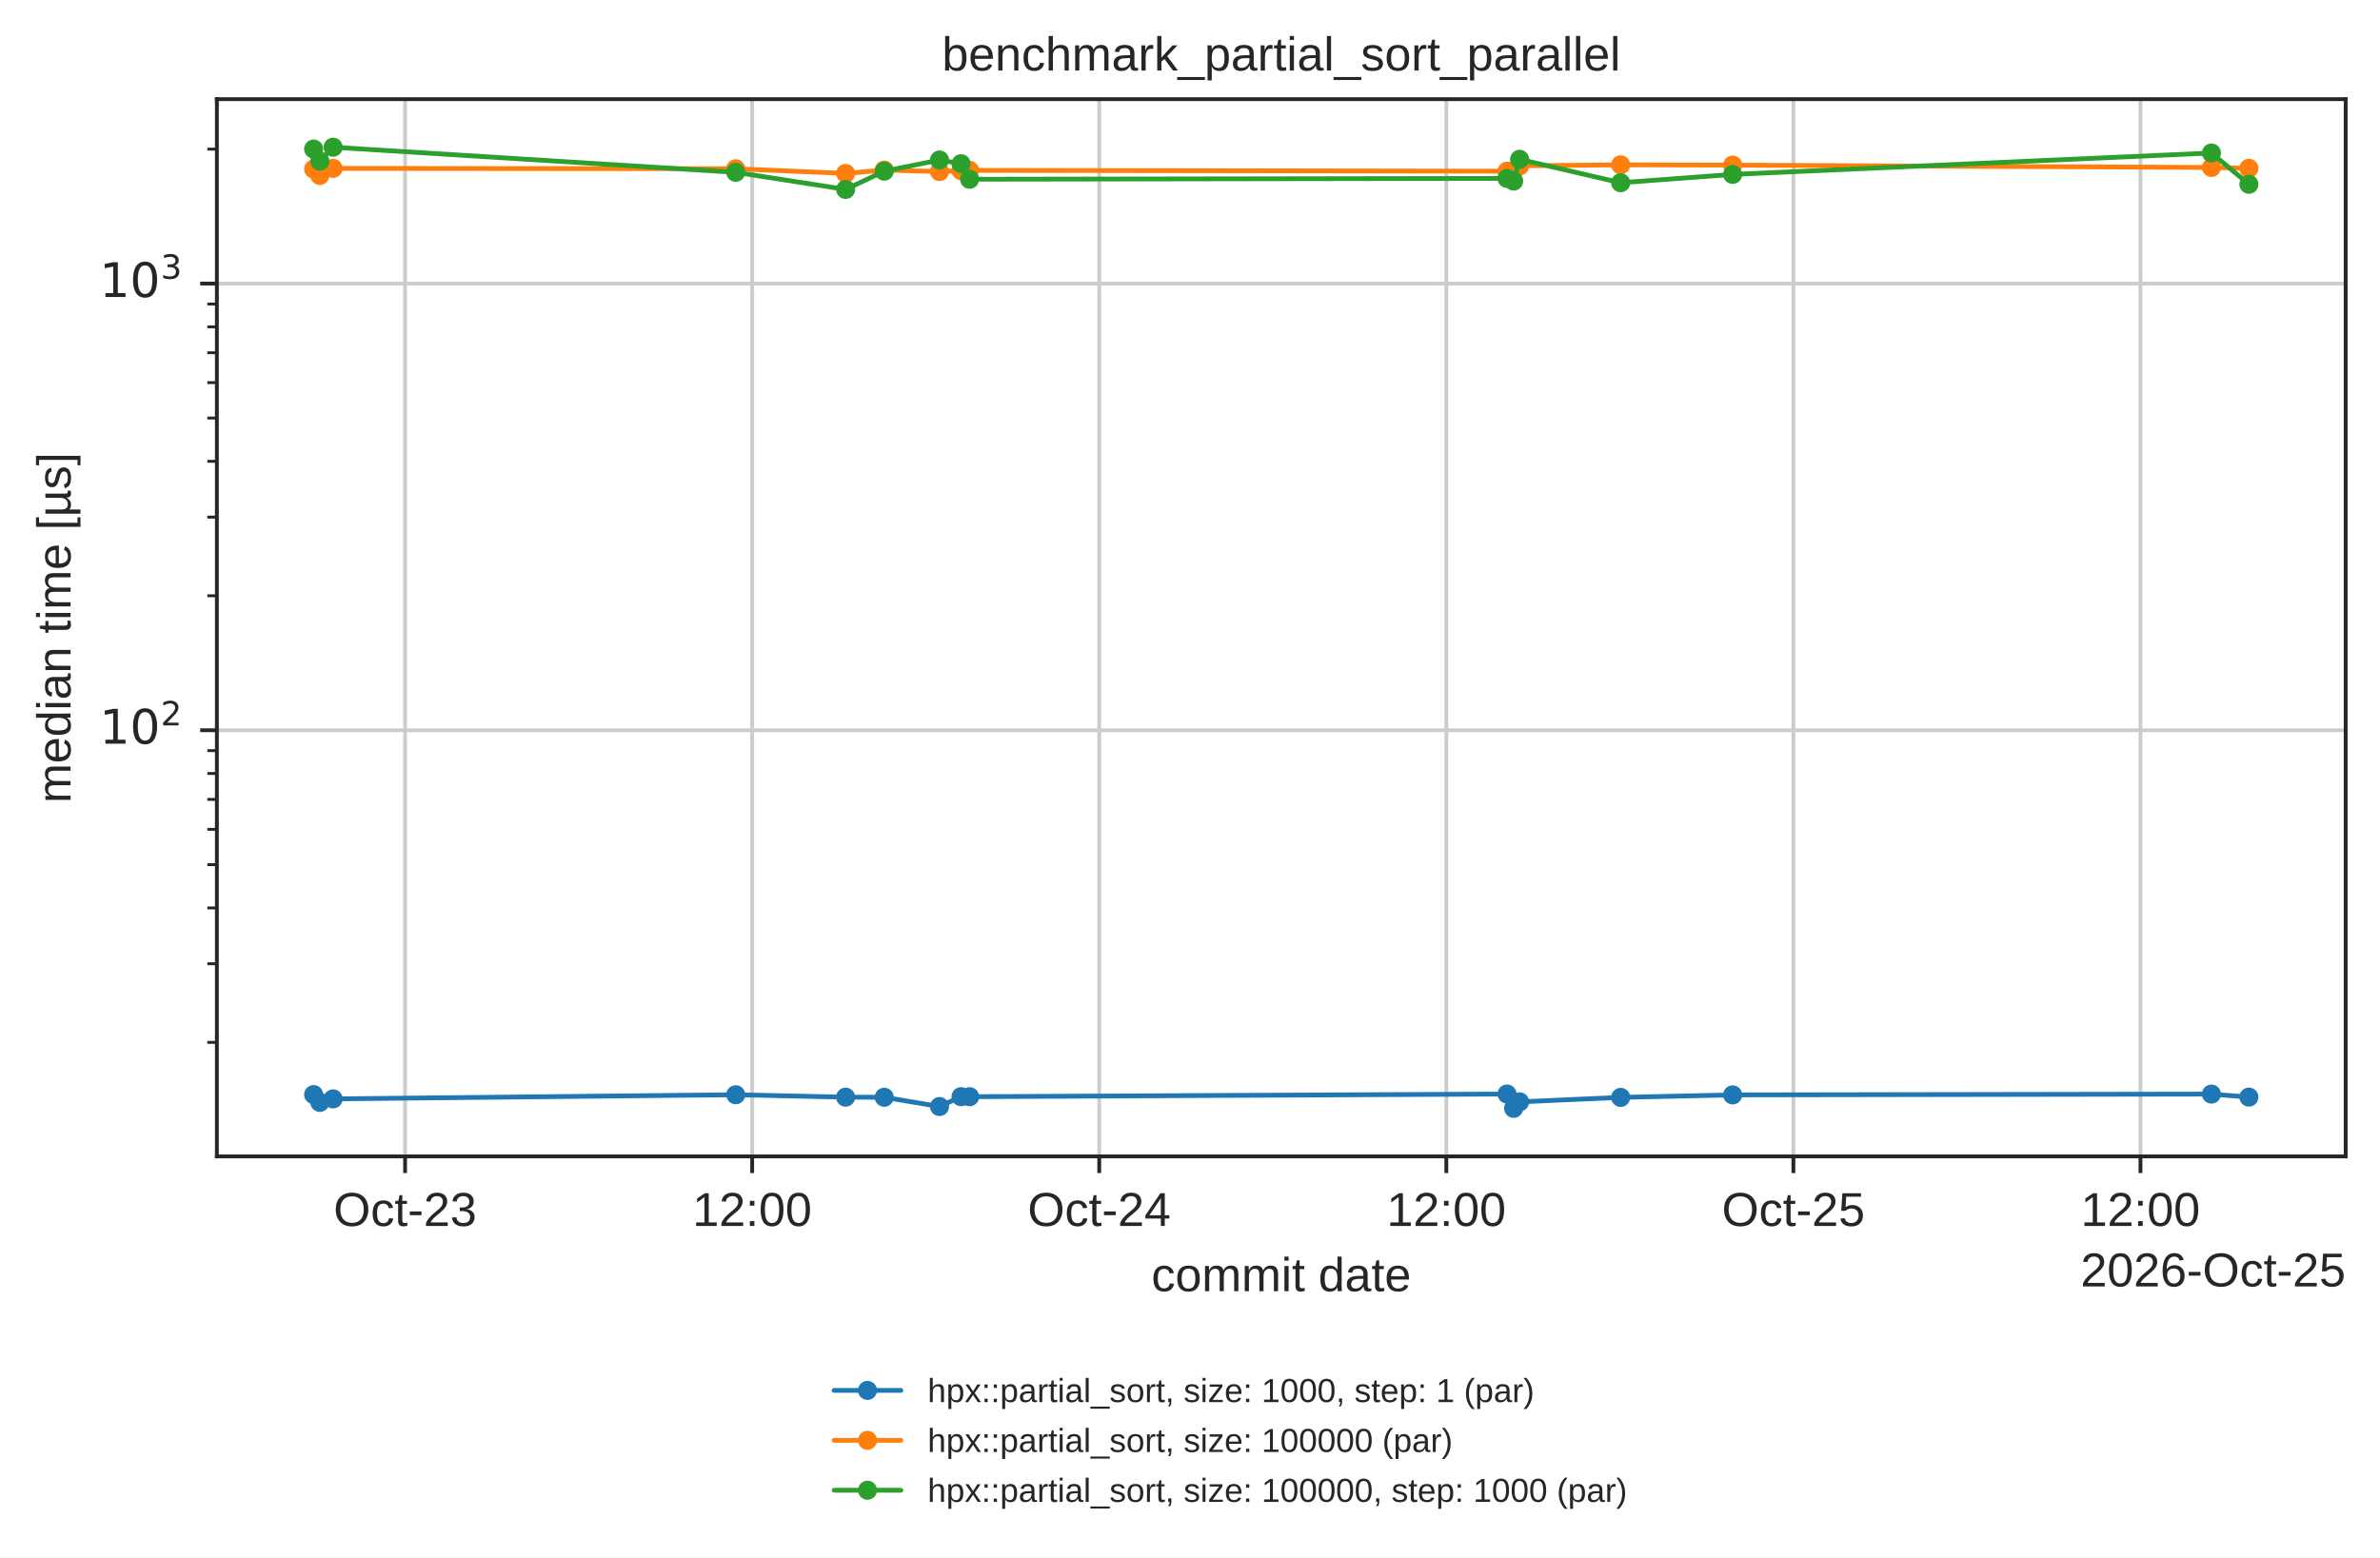
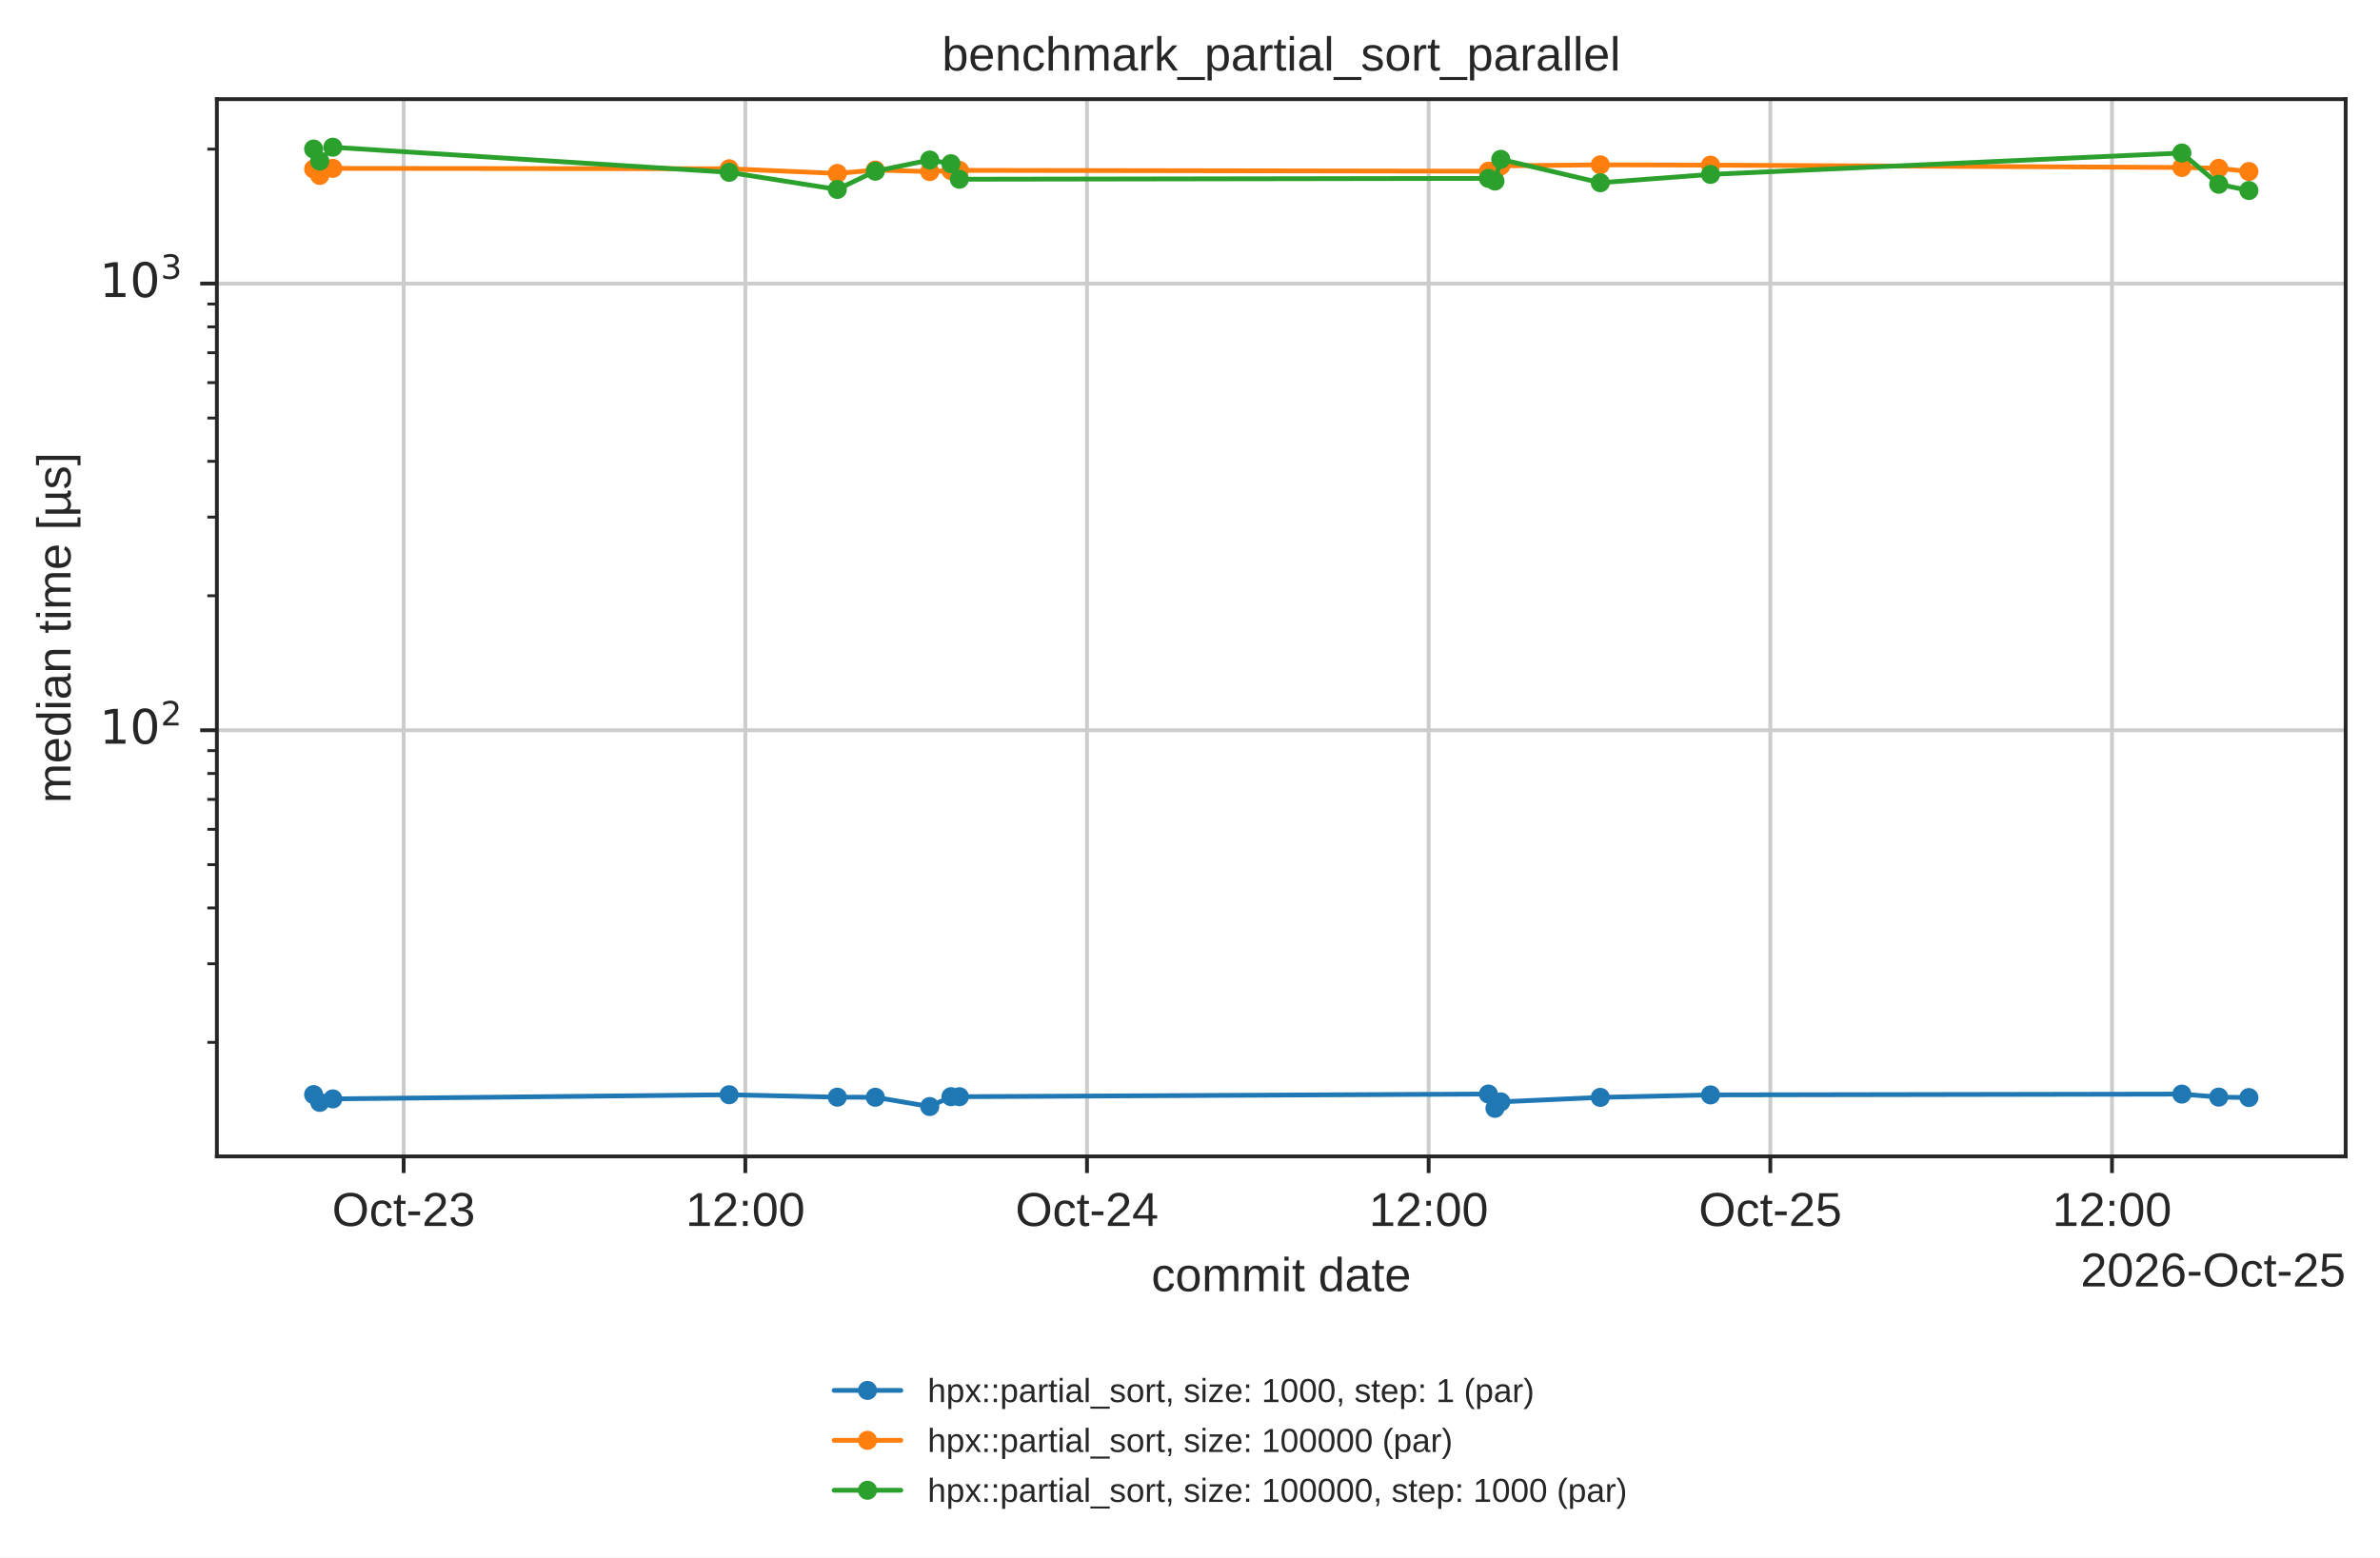
<svg xmlns="http://www.w3.org/2000/svg" xmlns:xlink="http://www.w3.org/1999/xlink" width="499.078pt" height="326.683pt" viewBox="0 0 499.078 326.683" version="1.1">
  <defs>
    <style type="text/css">*{stroke-linejoin: round; stroke-linecap: butt}</style>
  </defs>
  <g id="figure_1">
    <g id="patch_1">
      <path d="M 0 326.683  L 499.078 326.683  L 499.078 0  L 0 0  z " style="fill: #ffffff" />
    </g>
    <g id="axes_1">
      <g id="patch_2">
        <path d="M 45.478 242.558  L 491.878 242.558  L 491.878 20.798  L 45.478 20.798  z " style="fill: #ffffff" />
      </g>
      <g id="matplotlib.axis_1">
        <g id="xtick_1">
          <g id="line2d_1">
-             <path d="M 84.946 242.558  L 84.946 20.798  " clip-path="url(#p14b508ad5d)" style="fill: none; stroke: #cccccc; stroke-width: 0.8; stroke-linecap: round" />
+             <path d="M 84.647 242.558  L 84.647 20.798  " clip-path="url(#p14b508ad5d)" style="fill: none; stroke: #cccccc; stroke-width: 0.8; stroke-linecap: round" />
          </g>
          <g id="line2d_2">
            <defs>
              <path id="mdfc5214045" d="M 0 0  L 0 3.5  " style="stroke: #262626; stroke-width: 0.8" />
            </defs>
            <g>
-               <use xlink:href="#mdfc5214045" x="84.946" y="242.558" style="fill: #262626; stroke: #262626; stroke-width: 0.8" />
+               <use xlink:href="#mdfc5214045" x="84.647" y="242.558" style="fill: #262626; stroke: #262626; stroke-width: 0.8" />
            </g>
          </g>
          <g id="text_1">
-             <text style="fill: #262626; font: 10px 'Arial', 'DejaVu Sans', 'Liberation Sans', 'Bitstream Vera Sans', sans-serif; text-anchor: middle" x="84.946" y="257.157" transform="rotate(-0 84.94642 257.1569)">Oct-23</text>
+             <text style="fill: #262626; font: 10px 'Arial', 'DejaVu Sans', 'Liberation Sans', 'Bitstream Vera Sans', sans-serif; text-anchor: middle" x="84.647" y="257.157" transform="rotate(-0 84.64742 257.1569)">Oct-23</text>
          </g>
        </g>
        <g id="xtick_2">
          <g id="line2d_3">
-             <path d="M 157.727 242.558  L 157.727 20.798  " clip-path="url(#p14b508ad5d)" style="fill: none; stroke: #cccccc; stroke-width: 0.8; stroke-linecap: round" />
+             <path d="M 156.293 242.558  L 156.293 20.798  " clip-path="url(#p14b508ad5d)" style="fill: none; stroke: #cccccc; stroke-width: 0.8; stroke-linecap: round" />
          </g>
          <g id="line2d_4">
            <g>
-               <use xlink:href="#mdfc5214045" x="157.727" y="242.558" style="fill: #262626; stroke: #262626; stroke-width: 0.8" />
+               <use xlink:href="#mdfc5214045" x="156.293" y="242.558" style="fill: #262626; stroke: #262626; stroke-width: 0.8" />
            </g>
          </g>
          <g id="text_2">
-             <text style="fill: #262626; font: 10px 'Arial', 'DejaVu Sans', 'Liberation Sans', 'Bitstream Vera Sans', sans-serif; text-anchor: middle" x="157.727" y="257.157" transform="rotate(-0 157.7271 257.1569)">12:00</text>
+             <text style="fill: #262626; font: 10px 'Arial', 'DejaVu Sans', 'Liberation Sans', 'Bitstream Vera Sans', sans-serif; text-anchor: middle" x="156.293" y="257.157" transform="rotate(-0 156.2934 257.1569)">12:00</text>
          </g>
        </g>
        <g id="xtick_3">
          <g id="line2d_5">
-             <path d="M 230.508 242.558  L 230.508 20.798  " clip-path="url(#p14b508ad5d)" style="fill: none; stroke: #cccccc; stroke-width: 0.8; stroke-linecap: round" />
+             <path d="M 227.939 242.558  L 227.939 20.798  " clip-path="url(#p14b508ad5d)" style="fill: none; stroke: #cccccc; stroke-width: 0.8; stroke-linecap: round" />
          </g>
          <g id="line2d_6">
            <g>
-               <use xlink:href="#mdfc5214045" x="230.508" y="242.558" style="fill: #262626; stroke: #262626; stroke-width: 0.8" />
+               <use xlink:href="#mdfc5214045" x="227.939" y="242.558" style="fill: #262626; stroke: #262626; stroke-width: 0.8" />
            </g>
          </g>
          <g id="text_3">
-             <text style="fill: #262626; font: 10px 'Arial', 'DejaVu Sans', 'Liberation Sans', 'Bitstream Vera Sans', sans-serif; text-anchor: middle" x="230.508" y="257.157" transform="rotate(-0 230.5078 257.1569)">Oct-24</text>
+             <text style="fill: #262626; font: 10px 'Arial', 'DejaVu Sans', 'Liberation Sans', 'Bitstream Vera Sans', sans-serif; text-anchor: middle" x="227.939" y="257.157" transform="rotate(-0 227.9394 257.1569)">Oct-24</text>
          </g>
        </g>
        <g id="xtick_4">
          <g id="line2d_7">
-             <path d="M 303.289 242.558  L 303.289 20.798  " clip-path="url(#p14b508ad5d)" style="fill: none; stroke: #cccccc; stroke-width: 0.8; stroke-linecap: round" />
+             <path d="M 299.585 242.558  L 299.585 20.798  " clip-path="url(#p14b508ad5d)" style="fill: none; stroke: #cccccc; stroke-width: 0.8; stroke-linecap: round" />
          </g>
          <g id="line2d_8">
            <g>
-               <use xlink:href="#mdfc5214045" x="303.289" y="242.558" style="fill: #262626; stroke: #262626; stroke-width: 0.8" />
+               <use xlink:href="#mdfc5214045" x="299.585" y="242.558" style="fill: #262626; stroke: #262626; stroke-width: 0.8" />
            </g>
          </g>
          <g id="text_4">
-             <text style="fill: #262626; font: 10px 'Arial', 'DejaVu Sans', 'Liberation Sans', 'Bitstream Vera Sans', sans-serif; text-anchor: middle" x="303.289" y="257.157" transform="rotate(-0 303.2886 257.1569)">12:00</text>
+             <text style="fill: #262626; font: 10px 'Arial', 'DejaVu Sans', 'Liberation Sans', 'Bitstream Vera Sans', sans-serif; text-anchor: middle" x="299.585" y="257.157" transform="rotate(-0 299.5854 257.1569)">12:00</text>
          </g>
        </g>
        <g id="xtick_5">
          <g id="line2d_9">
-             <path d="M 376.069 242.558  L 376.069 20.798  " clip-path="url(#p14b508ad5d)" style="fill: none; stroke: #cccccc; stroke-width: 0.8; stroke-linecap: round" />
+             <path d="M 371.231 242.558  L 371.231 20.798  " clip-path="url(#p14b508ad5d)" style="fill: none; stroke: #cccccc; stroke-width: 0.8; stroke-linecap: round" />
          </g>
          <g id="line2d_10">
            <g>
-               <use xlink:href="#mdfc5214045" x="376.069" y="242.558" style="fill: #262626; stroke: #262626; stroke-width: 0.8" />
+               <use xlink:href="#mdfc5214045" x="371.231" y="242.558" style="fill: #262626; stroke: #262626; stroke-width: 0.8" />
            </g>
          </g>
          <g id="text_5">
-             <text style="fill: #262626; font: 10px 'Arial', 'DejaVu Sans', 'Liberation Sans', 'Bitstream Vera Sans', sans-serif; text-anchor: middle" x="376.069" y="257.157" transform="rotate(-0 376.0693 257.1569)">Oct-25</text>
+             <text style="fill: #262626; font: 10px 'Arial', 'DejaVu Sans', 'Liberation Sans', 'Bitstream Vera Sans', sans-serif; text-anchor: middle" x="371.231" y="257.157" transform="rotate(-0 371.2314 257.1569)">Oct-25</text>
          </g>
        </g>
        <g id="xtick_6">
          <g id="line2d_11">
-             <path d="M 448.85 242.558  L 448.85 20.798  " clip-path="url(#p14b508ad5d)" style="fill: none; stroke: #cccccc; stroke-width: 0.8; stroke-linecap: round" />
+             <path d="M 442.877 242.558  L 442.877 20.798  " clip-path="url(#p14b508ad5d)" style="fill: none; stroke: #cccccc; stroke-width: 0.8; stroke-linecap: round" />
          </g>
          <g id="line2d_12">
            <g>
-               <use xlink:href="#mdfc5214045" x="448.85" y="242.558" style="fill: #262626; stroke: #262626; stroke-width: 0.8" />
+               <use xlink:href="#mdfc5214045" x="442.877" y="242.558" style="fill: #262626; stroke: #262626; stroke-width: 0.8" />
            </g>
          </g>
          <g id="text_6">
-             <text style="fill: #262626; font: 10px 'Arial', 'DejaVu Sans', 'Liberation Sans', 'Bitstream Vera Sans', sans-serif; text-anchor: middle" x="448.85" y="257.157" transform="rotate(-0 448.85 257.1569)">12:00</text>
+             <text style="fill: #262626; font: 10px 'Arial', 'DejaVu Sans', 'Liberation Sans', 'Bitstream Vera Sans', sans-serif; text-anchor: middle" x="442.877" y="257.157" transform="rotate(-0 442.8774 257.1569)">12:00</text>
          </g>
        </g>
        <g id="text_7">
          <text style="fill: #262626; font: 10px 'Arial', 'DejaVu Sans', 'Liberation Sans', 'Bitstream Vera Sans', sans-serif; text-anchor: middle" x="268.678" y="270.835" transform="rotate(-0 268.6781 270.835)">commit date</text>
        </g>
        <g id="text_8">
          <text style="fill: #262626; font: 10px 'Arial', 'DejaVu Sans', 'Liberation Sans', 'Bitstream Vera Sans', sans-serif; text-anchor: end" x="491.878" y="269.835" transform="rotate(-0 491.8781 269.835)">2026-Oct-25</text>
        </g>
      </g>
      <g id="matplotlib.axis_2">
        <g id="ytick_1">
          <g id="line2d_13">
            <path d="M 45.478 153.165  L 491.878 153.165  " clip-path="url(#p14b508ad5d)" style="fill: none; stroke: #cccccc; stroke-width: 0.8; stroke-linecap: round" />
          </g>
          <g id="line2d_14">
            <defs>
              <path id="m414165cd4d" d="M 0 0  L -3.5 0  " style="stroke: #262626; stroke-width: 0.8" />
            </defs>
            <g>
              <use xlink:href="#m414165cd4d" x="45.478" y="153.165" style="fill: #262626; stroke: #262626; stroke-width: 0.8" />
            </g>
          </g>
          <g id="text_9">
            <g style="fill: #262626" transform="translate(20.87813 156.9639)">
              <text>
                <tspan style="font: 10px 'DejaVu Sans'" x="0 6.362" y="-0.977">10</tspan>
                <tspan style="font: 7px 'DejaVu Sans'" x="12.82" y="-4.805">2</tspan>
              </text>
            </g>
          </g>
        </g>
        <g id="ytick_2">
          <g id="line2d_15">
            <path d="M 45.478 59.48  L 491.878 59.48  " clip-path="url(#p14b508ad5d)" style="fill: none; stroke: #cccccc; stroke-width: 0.8; stroke-linecap: round" />
          </g>
          <g id="line2d_16">
            <g>
              <use xlink:href="#m414165cd4d" x="45.478" y="59.48" style="fill: #262626; stroke: #262626; stroke-width: 0.8" />
            </g>
          </g>
          <g id="text_10">
            <g style="fill: #262626" transform="translate(20.87813 63.27961)">
              <text>
                <tspan style="font: 10px 'DejaVu Sans'" x="0 6.362" y="-0.977">10</tspan>
                <tspan style="font: 7px 'DejaVu Sans'" x="12.82" y="-4.805">3</tspan>
              </text>
            </g>
          </g>
        </g>
        <g id="ytick_3">
          <g id="line2d_17">
            <defs>
              <path id="m2f13129b0c" d="M 0 0  L -2 0  " style="stroke: #262626; stroke-width: 0.6" />
            </defs>
            <g>
              <use xlink:href="#m2f13129b0c" x="45.478" y="218.647" style="fill: #262626; stroke: #262626; stroke-width: 0.6" />
            </g>
          </g>
        </g>
        <g id="ytick_4">
          <g id="line2d_18">
            <g>
              <use xlink:href="#m2f13129b0c" x="45.478" y="202.15" style="fill: #262626; stroke: #262626; stroke-width: 0.6" />
            </g>
          </g>
        </g>
        <g id="ytick_5">
          <g id="line2d_19">
            <g>
              <use xlink:href="#m2f13129b0c" x="45.478" y="190.445" style="fill: #262626; stroke: #262626; stroke-width: 0.6" />
            </g>
          </g>
        </g>
        <g id="ytick_6">
          <g id="line2d_20">
            <g>
              <use xlink:href="#m2f13129b0c" x="45.478" y="181.366" style="fill: #262626; stroke: #262626; stroke-width: 0.6" />
            </g>
          </g>
        </g>
        <g id="ytick_7">
          <g id="line2d_21">
            <g>
              <use xlink:href="#m2f13129b0c" x="45.478" y="173.948" style="fill: #262626; stroke: #262626; stroke-width: 0.6" />
            </g>
          </g>
        </g>
        <g id="ytick_8">
          <g id="line2d_22">
            <g>
              <use xlink:href="#m2f13129b0c" x="45.478" y="167.677" style="fill: #262626; stroke: #262626; stroke-width: 0.6" />
            </g>
          </g>
        </g>
        <g id="ytick_9">
          <g id="line2d_23">
            <g>
              <use xlink:href="#m2f13129b0c" x="45.478" y="162.244" style="fill: #262626; stroke: #262626; stroke-width: 0.6" />
            </g>
          </g>
        </g>
        <g id="ytick_10">
          <g id="line2d_24">
            <g>
              <use xlink:href="#m2f13129b0c" x="45.478" y="157.451" style="fill: #262626; stroke: #262626; stroke-width: 0.6" />
            </g>
          </g>
        </g>
        <g id="ytick_11">
          <g id="line2d_25">
            <g>
              <use xlink:href="#m2f13129b0c" x="45.478" y="124.963" style="fill: #262626; stroke: #262626; stroke-width: 0.6" />
            </g>
          </g>
        </g>
        <g id="ytick_12">
          <g id="line2d_26">
            <g>
              <use xlink:href="#m2f13129b0c" x="45.478" y="108.466" style="fill: #262626; stroke: #262626; stroke-width: 0.6" />
            </g>
          </g>
        </g>
        <g id="ytick_13">
          <g id="line2d_27">
            <g>
              <use xlink:href="#m2f13129b0c" x="45.478" y="96.761" style="fill: #262626; stroke: #262626; stroke-width: 0.6" />
            </g>
          </g>
        </g>
        <g id="ytick_14">
          <g id="line2d_28">
            <g>
              <use xlink:href="#m2f13129b0c" x="45.478" y="87.682" style="fill: #262626; stroke: #262626; stroke-width: 0.6" />
            </g>
          </g>
        </g>
        <g id="ytick_15">
          <g id="line2d_29">
            <g>
              <use xlink:href="#m2f13129b0c" x="45.478" y="80.264" style="fill: #262626; stroke: #262626; stroke-width: 0.6" />
            </g>
          </g>
        </g>
        <g id="ytick_16">
          <g id="line2d_30">
            <g>
              <use xlink:href="#m2f13129b0c" x="45.478" y="73.992" style="fill: #262626; stroke: #262626; stroke-width: 0.6" />
            </g>
          </g>
        </g>
        <g id="ytick_17">
          <g id="line2d_31">
            <g>
              <use xlink:href="#m2f13129b0c" x="45.478" y="68.559" style="fill: #262626; stroke: #262626; stroke-width: 0.6" />
            </g>
          </g>
        </g>
        <g id="ytick_18">
          <g id="line2d_32">
            <g>
              <use xlink:href="#m2f13129b0c" x="45.478" y="63.767" style="fill: #262626; stroke: #262626; stroke-width: 0.6" />
            </g>
          </g>
        </g>
        <g id="ytick_19">
          <g id="line2d_33">
            <g>
              <use xlink:href="#m2f13129b0c" x="45.478" y="31.279" style="fill: #262626; stroke: #262626; stroke-width: 0.6" />
            </g>
          </g>
        </g>
        <g id="text_11">
          <text style="fill: #262626; font: 10px 'Arial', 'DejaVu Sans', 'Liberation Sans', 'Bitstream Vera Sans', sans-serif; text-anchor: middle" x="14.798" y="131.678" transform="rotate(-90 14.79844 131.6784)">median time [µs]</text>
        </g>
      </g>
      <g id="line2d_34">
-         <path d="M 65.769 229.593  L 67.07 231.229  L 69.853 230.496  L 154.28 229.626  L 177.324 230.135  L 185.421 230.155  L 197.014 232.097  L 201.53 230.032  L 203.32 230.037  L 316.02 229.476  L 317.41 232.478  L 318.655 231.119  L 339.849 230.18  L 363.331 229.661  L 463.733 229.49  L 471.587 230.125  " clip-path="url(#p14b508ad5d)" style="fill: none; stroke: #1f77b4; stroke-linecap: round" />
+         <path d="M 65.769 229.593  L 67.049 231.229  L 69.789 230.496  L 152.9 229.626  L 175.585 230.135  L 183.555 230.155  L 194.967 232.097  L 199.414 230.032  L 201.175 230.037  L 312.118 229.476  L 313.487 232.478  L 314.712 231.119  L 335.576 230.18  L 358.692 229.661  L 457.528 229.49  L 465.26 230.125  L 471.587 230.217  " clip-path="url(#p14b508ad5d)" style="fill: none; stroke: #1f77b4; stroke-linecap: round" />
        <defs>
          <path id="m20e5526daa" d="M 0 1.5  C 0.398 1.5 0.779 1.342 1.061 1.061  C 1.342 0.779 1.5 0.398 1.5 0  C 1.5 -0.398 1.342 -0.779 1.061 -1.061  C 0.779 -1.342 0.398 -1.5 0 -1.5  C -0.398 -1.5 -0.779 -1.342 -1.061 -1.061  C -1.342 -0.779 -1.5 -0.398 -1.5 0  C -1.5 0.398 -1.342 0.779 -1.061 1.061  C -0.779 1.342 -0.398 1.5 0 1.5  z " style="stroke: #1f77b4" />
        </defs>
        <g clip-path="url(#p14b508ad5d)">
          <use xlink:href="#m20e5526daa" x="65.769" y="229.593" style="fill: #1f77b4; stroke: #1f77b4" />
-           <use xlink:href="#m20e5526daa" x="67.07" y="231.229" style="fill: #1f77b4; stroke: #1f77b4" />
-           <use xlink:href="#m20e5526daa" x="69.853" y="230.496" style="fill: #1f77b4; stroke: #1f77b4" />
-           <use xlink:href="#m20e5526daa" x="154.28" y="229.626" style="fill: #1f77b4; stroke: #1f77b4" />
-           <use xlink:href="#m20e5526daa" x="177.324" y="230.135" style="fill: #1f77b4; stroke: #1f77b4" />
-           <use xlink:href="#m20e5526daa" x="185.421" y="230.155" style="fill: #1f77b4; stroke: #1f77b4" />
-           <use xlink:href="#m20e5526daa" x="197.014" y="232.097" style="fill: #1f77b4; stroke: #1f77b4" />
-           <use xlink:href="#m20e5526daa" x="201.53" y="230.032" style="fill: #1f77b4; stroke: #1f77b4" />
-           <use xlink:href="#m20e5526daa" x="203.32" y="230.037" style="fill: #1f77b4; stroke: #1f77b4" />
-           <use xlink:href="#m20e5526daa" x="316.02" y="229.476" style="fill: #1f77b4; stroke: #1f77b4" />
-           <use xlink:href="#m20e5526daa" x="317.41" y="232.478" style="fill: #1f77b4; stroke: #1f77b4" />
-           <use xlink:href="#m20e5526daa" x="318.655" y="231.119" style="fill: #1f77b4; stroke: #1f77b4" />
-           <use xlink:href="#m20e5526daa" x="339.849" y="230.18" style="fill: #1f77b4; stroke: #1f77b4" />
-           <use xlink:href="#m20e5526daa" x="363.331" y="229.661" style="fill: #1f77b4; stroke: #1f77b4" />
-           <use xlink:href="#m20e5526daa" x="463.733" y="229.49" style="fill: #1f77b4; stroke: #1f77b4" />
-           <use xlink:href="#m20e5526daa" x="471.587" y="230.125" style="fill: #1f77b4; stroke: #1f77b4" />
+           <use xlink:href="#m20e5526daa" x="67.049" y="231.229" style="fill: #1f77b4; stroke: #1f77b4" />
+           <use xlink:href="#m20e5526daa" x="69.789" y="230.496" style="fill: #1f77b4; stroke: #1f77b4" />
+           <use xlink:href="#m20e5526daa" x="152.9" y="229.626" style="fill: #1f77b4; stroke: #1f77b4" />
+           <use xlink:href="#m20e5526daa" x="175.585" y="230.135" style="fill: #1f77b4; stroke: #1f77b4" />
+           <use xlink:href="#m20e5526daa" x="183.555" y="230.155" style="fill: #1f77b4; stroke: #1f77b4" />
+           <use xlink:href="#m20e5526daa" x="194.967" y="232.097" style="fill: #1f77b4; stroke: #1f77b4" />
+           <use xlink:href="#m20e5526daa" x="199.414" y="230.032" style="fill: #1f77b4; stroke: #1f77b4" />
+           <use xlink:href="#m20e5526daa" x="201.175" y="230.037" style="fill: #1f77b4; stroke: #1f77b4" />
+           <use xlink:href="#m20e5526daa" x="312.118" y="229.476" style="fill: #1f77b4; stroke: #1f77b4" />
+           <use xlink:href="#m20e5526daa" x="313.487" y="232.478" style="fill: #1f77b4; stroke: #1f77b4" />
+           <use xlink:href="#m20e5526daa" x="314.712" y="231.119" style="fill: #1f77b4; stroke: #1f77b4" />
+           <use xlink:href="#m20e5526daa" x="335.576" y="230.18" style="fill: #1f77b4; stroke: #1f77b4" />
+           <use xlink:href="#m20e5526daa" x="358.692" y="229.661" style="fill: #1f77b4; stroke: #1f77b4" />
+           <use xlink:href="#m20e5526daa" x="457.528" y="229.49" style="fill: #1f77b4; stroke: #1f77b4" />
+           <use xlink:href="#m20e5526daa" x="465.26" y="230.125" style="fill: #1f77b4; stroke: #1f77b4" />
+           <use xlink:href="#m20e5526daa" x="471.587" y="230.217" style="fill: #1f77b4; stroke: #1f77b4" />
        </g>
      </g>
      <g id="line2d_35">
-         <path d="M 65.769 35.449  L 67.07 36.799  L 69.853 35.318  L 154.28 35.396  L 177.324 36.377  L 185.421 35.665  L 197.014 35.985  L 201.53 35.777  L 203.32 35.73  L 316.02 35.912  L 317.41 35.769  L 318.655 34.784  L 339.849 34.573  L 363.331 34.634  L 463.733 35.127  L 471.587 35.306  " clip-path="url(#p14b508ad5d)" style="fill: none; stroke: #ff7f0e; stroke-linecap: round" />
+         <path d="M 65.769 35.449  L 67.049 36.799  L 69.789 35.318  L 152.9 35.396  L 175.585 36.377  L 183.555 35.665  L 194.967 35.985  L 199.414 35.777  L 201.175 35.73  L 312.118 35.912  L 313.487 35.769  L 314.712 34.784  L 335.576 34.573  L 358.692 34.634  L 457.528 35.127  L 465.26 35.306  L 471.587 35.972  " clip-path="url(#p14b508ad5d)" style="fill: none; stroke: #ff7f0e; stroke-linecap: round" />
        <defs>
          <path id="m8123a8acb4" d="M 0 1.5  C 0.398 1.5 0.779 1.342 1.061 1.061  C 1.342 0.779 1.5 0.398 1.5 0  C 1.5 -0.398 1.342 -0.779 1.061 -1.061  C 0.779 -1.342 0.398 -1.5 0 -1.5  C -0.398 -1.5 -0.779 -1.342 -1.061 -1.061  C -1.342 -0.779 -1.5 -0.398 -1.5 0  C -1.5 0.398 -1.342 0.779 -1.061 1.061  C -0.779 1.342 -0.398 1.5 0 1.5  z " style="stroke: #ff7f0e" />
        </defs>
        <g clip-path="url(#p14b508ad5d)">
          <use xlink:href="#m8123a8acb4" x="65.769" y="35.449" style="fill: #ff7f0e; stroke: #ff7f0e" />
-           <use xlink:href="#m8123a8acb4" x="67.07" y="36.799" style="fill: #ff7f0e; stroke: #ff7f0e" />
-           <use xlink:href="#m8123a8acb4" x="69.853" y="35.318" style="fill: #ff7f0e; stroke: #ff7f0e" />
-           <use xlink:href="#m8123a8acb4" x="154.28" y="35.396" style="fill: #ff7f0e; stroke: #ff7f0e" />
-           <use xlink:href="#m8123a8acb4" x="177.324" y="36.377" style="fill: #ff7f0e; stroke: #ff7f0e" />
-           <use xlink:href="#m8123a8acb4" x="185.421" y="35.665" style="fill: #ff7f0e; stroke: #ff7f0e" />
-           <use xlink:href="#m8123a8acb4" x="197.014" y="35.985" style="fill: #ff7f0e; stroke: #ff7f0e" />
-           <use xlink:href="#m8123a8acb4" x="201.53" y="35.777" style="fill: #ff7f0e; stroke: #ff7f0e" />
-           <use xlink:href="#m8123a8acb4" x="203.32" y="35.73" style="fill: #ff7f0e; stroke: #ff7f0e" />
-           <use xlink:href="#m8123a8acb4" x="316.02" y="35.912" style="fill: #ff7f0e; stroke: #ff7f0e" />
-           <use xlink:href="#m8123a8acb4" x="317.41" y="35.769" style="fill: #ff7f0e; stroke: #ff7f0e" />
-           <use xlink:href="#m8123a8acb4" x="318.655" y="34.784" style="fill: #ff7f0e; stroke: #ff7f0e" />
-           <use xlink:href="#m8123a8acb4" x="339.849" y="34.573" style="fill: #ff7f0e; stroke: #ff7f0e" />
-           <use xlink:href="#m8123a8acb4" x="363.331" y="34.634" style="fill: #ff7f0e; stroke: #ff7f0e" />
-           <use xlink:href="#m8123a8acb4" x="463.733" y="35.127" style="fill: #ff7f0e; stroke: #ff7f0e" />
-           <use xlink:href="#m8123a8acb4" x="471.587" y="35.306" style="fill: #ff7f0e; stroke: #ff7f0e" />
+           <use xlink:href="#m8123a8acb4" x="67.049" y="36.799" style="fill: #ff7f0e; stroke: #ff7f0e" />
+           <use xlink:href="#m8123a8acb4" x="69.789" y="35.318" style="fill: #ff7f0e; stroke: #ff7f0e" />
+           <use xlink:href="#m8123a8acb4" x="152.9" y="35.396" style="fill: #ff7f0e; stroke: #ff7f0e" />
+           <use xlink:href="#m8123a8acb4" x="175.585" y="36.377" style="fill: #ff7f0e; stroke: #ff7f0e" />
+           <use xlink:href="#m8123a8acb4" x="183.555" y="35.665" style="fill: #ff7f0e; stroke: #ff7f0e" />
+           <use xlink:href="#m8123a8acb4" x="194.967" y="35.985" style="fill: #ff7f0e; stroke: #ff7f0e" />
+           <use xlink:href="#m8123a8acb4" x="199.414" y="35.777" style="fill: #ff7f0e; stroke: #ff7f0e" />
+           <use xlink:href="#m8123a8acb4" x="201.175" y="35.73" style="fill: #ff7f0e; stroke: #ff7f0e" />
+           <use xlink:href="#m8123a8acb4" x="312.118" y="35.912" style="fill: #ff7f0e; stroke: #ff7f0e" />
+           <use xlink:href="#m8123a8acb4" x="313.487" y="35.769" style="fill: #ff7f0e; stroke: #ff7f0e" />
+           <use xlink:href="#m8123a8acb4" x="314.712" y="34.784" style="fill: #ff7f0e; stroke: #ff7f0e" />
+           <use xlink:href="#m8123a8acb4" x="335.576" y="34.573" style="fill: #ff7f0e; stroke: #ff7f0e" />
+           <use xlink:href="#m8123a8acb4" x="358.692" y="34.634" style="fill: #ff7f0e; stroke: #ff7f0e" />
+           <use xlink:href="#m8123a8acb4" x="457.528" y="35.127" style="fill: #ff7f0e; stroke: #ff7f0e" />
+           <use xlink:href="#m8123a8acb4" x="465.26" y="35.306" style="fill: #ff7f0e; stroke: #ff7f0e" />
+           <use xlink:href="#m8123a8acb4" x="471.587" y="35.972" style="fill: #ff7f0e; stroke: #ff7f0e" />
        </g>
      </g>
      <g id="line2d_36">
-         <path d="M 65.769 31.261  L 67.07 33.787  L 69.853 30.878  L 154.28 36.145  L 177.324 39.734  L 185.421 35.909  L 197.014 33.562  L 201.53 34.338  L 203.32 37.596  L 316.02 37.418  L 317.41 37.978  L 318.655 33.414  L 339.849 38.33  L 363.331 36.583  L 463.733 32.095  L 471.587 38.65  " clip-path="url(#p14b508ad5d)" style="fill: none; stroke: #2ca02c; stroke-linecap: round" />
+         <path d="M 65.769 31.261  L 67.049 33.787  L 69.789 30.878  L 152.9 36.145  L 175.585 39.734  L 183.555 35.909  L 194.967 33.562  L 199.414 34.338  L 201.175 37.596  L 312.118 37.418  L 313.487 37.978  L 314.712 33.414  L 335.576 38.33  L 358.692 36.583  L 457.528 32.095  L 465.26 38.65  L 471.587 39.957  " clip-path="url(#p14b508ad5d)" style="fill: none; stroke: #2ca02c; stroke-linecap: round" />
        <defs>
          <path id="mc7b11249e2" d="M 0 1.5  C 0.398 1.5 0.779 1.342 1.061 1.061  C 1.342 0.779 1.5 0.398 1.5 0  C 1.5 -0.398 1.342 -0.779 1.061 -1.061  C 0.779 -1.342 0.398 -1.5 0 -1.5  C -0.398 -1.5 -0.779 -1.342 -1.061 -1.061  C -1.342 -0.779 -1.5 -0.398 -1.5 0  C -1.5 0.398 -1.342 0.779 -1.061 1.061  C -0.779 1.342 -0.398 1.5 0 1.5  z " style="stroke: #2ca02c" />
        </defs>
        <g clip-path="url(#p14b508ad5d)">
          <use xlink:href="#mc7b11249e2" x="65.769" y="31.261" style="fill: #2ca02c; stroke: #2ca02c" />
-           <use xlink:href="#mc7b11249e2" x="67.07" y="33.787" style="fill: #2ca02c; stroke: #2ca02c" />
-           <use xlink:href="#mc7b11249e2" x="69.853" y="30.878" style="fill: #2ca02c; stroke: #2ca02c" />
-           <use xlink:href="#mc7b11249e2" x="154.28" y="36.145" style="fill: #2ca02c; stroke: #2ca02c" />
-           <use xlink:href="#mc7b11249e2" x="177.324" y="39.734" style="fill: #2ca02c; stroke: #2ca02c" />
-           <use xlink:href="#mc7b11249e2" x="185.421" y="35.909" style="fill: #2ca02c; stroke: #2ca02c" />
-           <use xlink:href="#mc7b11249e2" x="197.014" y="33.562" style="fill: #2ca02c; stroke: #2ca02c" />
-           <use xlink:href="#mc7b11249e2" x="201.53" y="34.338" style="fill: #2ca02c; stroke: #2ca02c" />
-           <use xlink:href="#mc7b11249e2" x="203.32" y="37.596" style="fill: #2ca02c; stroke: #2ca02c" />
-           <use xlink:href="#mc7b11249e2" x="316.02" y="37.418" style="fill: #2ca02c; stroke: #2ca02c" />
-           <use xlink:href="#mc7b11249e2" x="317.41" y="37.978" style="fill: #2ca02c; stroke: #2ca02c" />
-           <use xlink:href="#mc7b11249e2" x="318.655" y="33.414" style="fill: #2ca02c; stroke: #2ca02c" />
-           <use xlink:href="#mc7b11249e2" x="339.849" y="38.33" style="fill: #2ca02c; stroke: #2ca02c" />
-           <use xlink:href="#mc7b11249e2" x="363.331" y="36.583" style="fill: #2ca02c; stroke: #2ca02c" />
-           <use xlink:href="#mc7b11249e2" x="463.733" y="32.095" style="fill: #2ca02c; stroke: #2ca02c" />
-           <use xlink:href="#mc7b11249e2" x="471.587" y="38.65" style="fill: #2ca02c; stroke: #2ca02c" />
+           <use xlink:href="#mc7b11249e2" x="67.049" y="33.787" style="fill: #2ca02c; stroke: #2ca02c" />
+           <use xlink:href="#mc7b11249e2" x="69.789" y="30.878" style="fill: #2ca02c; stroke: #2ca02c" />
+           <use xlink:href="#mc7b11249e2" x="152.9" y="36.145" style="fill: #2ca02c; stroke: #2ca02c" />
+           <use xlink:href="#mc7b11249e2" x="175.585" y="39.734" style="fill: #2ca02c; stroke: #2ca02c" />
+           <use xlink:href="#mc7b11249e2" x="183.555" y="35.909" style="fill: #2ca02c; stroke: #2ca02c" />
+           <use xlink:href="#mc7b11249e2" x="194.967" y="33.562" style="fill: #2ca02c; stroke: #2ca02c" />
+           <use xlink:href="#mc7b11249e2" x="199.414" y="34.338" style="fill: #2ca02c; stroke: #2ca02c" />
+           <use xlink:href="#mc7b11249e2" x="201.175" y="37.596" style="fill: #2ca02c; stroke: #2ca02c" />
+           <use xlink:href="#mc7b11249e2" x="312.118" y="37.418" style="fill: #2ca02c; stroke: #2ca02c" />
+           <use xlink:href="#mc7b11249e2" x="313.487" y="37.978" style="fill: #2ca02c; stroke: #2ca02c" />
+           <use xlink:href="#mc7b11249e2" x="314.712" y="33.414" style="fill: #2ca02c; stroke: #2ca02c" />
+           <use xlink:href="#mc7b11249e2" x="335.576" y="38.33" style="fill: #2ca02c; stroke: #2ca02c" />
+           <use xlink:href="#mc7b11249e2" x="358.692" y="36.583" style="fill: #2ca02c; stroke: #2ca02c" />
+           <use xlink:href="#mc7b11249e2" x="457.528" y="32.095" style="fill: #2ca02c; stroke: #2ca02c" />
+           <use xlink:href="#mc7b11249e2" x="465.26" y="38.65" style="fill: #2ca02c; stroke: #2ca02c" />
+           <use xlink:href="#mc7b11249e2" x="471.587" y="39.957" style="fill: #2ca02c; stroke: #2ca02c" />
        </g>
      </g>
      <g id="patch_3">
        <path d="M 45.478 242.558  L 45.478 20.798  " style="fill: none; stroke: #262626; stroke-width: 0.8; stroke-linejoin: miter; stroke-linecap: square" />
      </g>
      <g id="patch_4">
        <path d="M 491.878 242.558  L 491.878 20.798  " style="fill: none; stroke: #262626; stroke-width: 0.8; stroke-linejoin: miter; stroke-linecap: square" />
      </g>
      <g id="patch_5">
        <path d="M 45.478 242.558  L 491.878 242.558  " style="fill: none; stroke: #262626; stroke-width: 0.8; stroke-linejoin: miter; stroke-linecap: square" />
      </g>
      <g id="patch_6">
        <path d="M 45.478 20.798  L 491.878 20.798  " style="fill: none; stroke: #262626; stroke-width: 0.8; stroke-linejoin: miter; stroke-linecap: square" />
      </g>
      <g id="text_12">
        <text style="fill: #262626; font: 10px 'Arial', 'DejaVu Sans', 'Liberation Sans', 'Bitstream Vera Sans', sans-serif; text-anchor: middle" x="268.678" y="14.798" transform="rotate(-0 268.6781 14.79844)">benchmark_partial_sort_parallel</text>
      </g>
      <g id="legend_1">
        <g id="line2d_37">
          <path d="M 174.908 291.644  L 181.908 291.644  L 188.908 291.644  " style="fill: none; stroke: #1f77b4; stroke-linecap: round" />
          <g>
            <use xlink:href="#m20e5526daa" x="181.908" y="291.644" style="fill: #1f77b4; stroke: #1f77b4" />
          </g>
        </g>
        <g id="text_13">
          <text style="fill: #262626; font: 7px 'Arial', 'DejaVu Sans', 'Liberation Sans', 'Bitstream Vera Sans', sans-serif; text-anchor: start" x="194.508" y="294.094" transform="rotate(-0 194.5082 294.0941)">hpx::partial_sort, size: 1000, step: 1 (par)</text>
        </g>
        <g id="line2d_38">
          <path d="M 174.908 302.114  L 181.908 302.114  L 188.908 302.114  " style="fill: none; stroke: #ff7f0e; stroke-linecap: round" />
          <g>
            <use xlink:href="#m8123a8acb4" x="181.908" y="302.114" style="fill: #ff7f0e; stroke: #ff7f0e" />
          </g>
        </g>
        <g id="text_14">
          <text style="fill: #262626; font: 7px 'Arial', 'DejaVu Sans', 'Liberation Sans', 'Bitstream Vera Sans', sans-serif; text-anchor: start" x="194.508" y="304.564" transform="rotate(-0 194.5082 304.5635)">hpx::partial_sort, size: 100000 (par)</text>
        </g>
        <g id="line2d_39">
          <path d="M 174.908 312.583  L 181.908 312.583  L 188.908 312.583  " style="fill: none; stroke: #2ca02c; stroke-linecap: round" />
          <g>
            <use xlink:href="#mc7b11249e2" x="181.908" y="312.583" style="fill: #2ca02c; stroke: #2ca02c" />
          </g>
        </g>
        <g id="text_15">
          <text style="fill: #262626; font: 7px 'Arial', 'DejaVu Sans', 'Liberation Sans', 'Bitstream Vera Sans', sans-serif; text-anchor: start" x="194.508" y="315.033" transform="rotate(-0 194.5082 315.0329)">hpx::partial_sort, size: 100000, step: 1000 (par)</text>
        </g>
      </g>
    </g>
  </g>
  <defs>
    <clipPath id="p14b508ad5d">
      <rect x="45.478" y="20.798" width="446.4" height="221.76" />
    </clipPath>
  </defs>
</svg>
